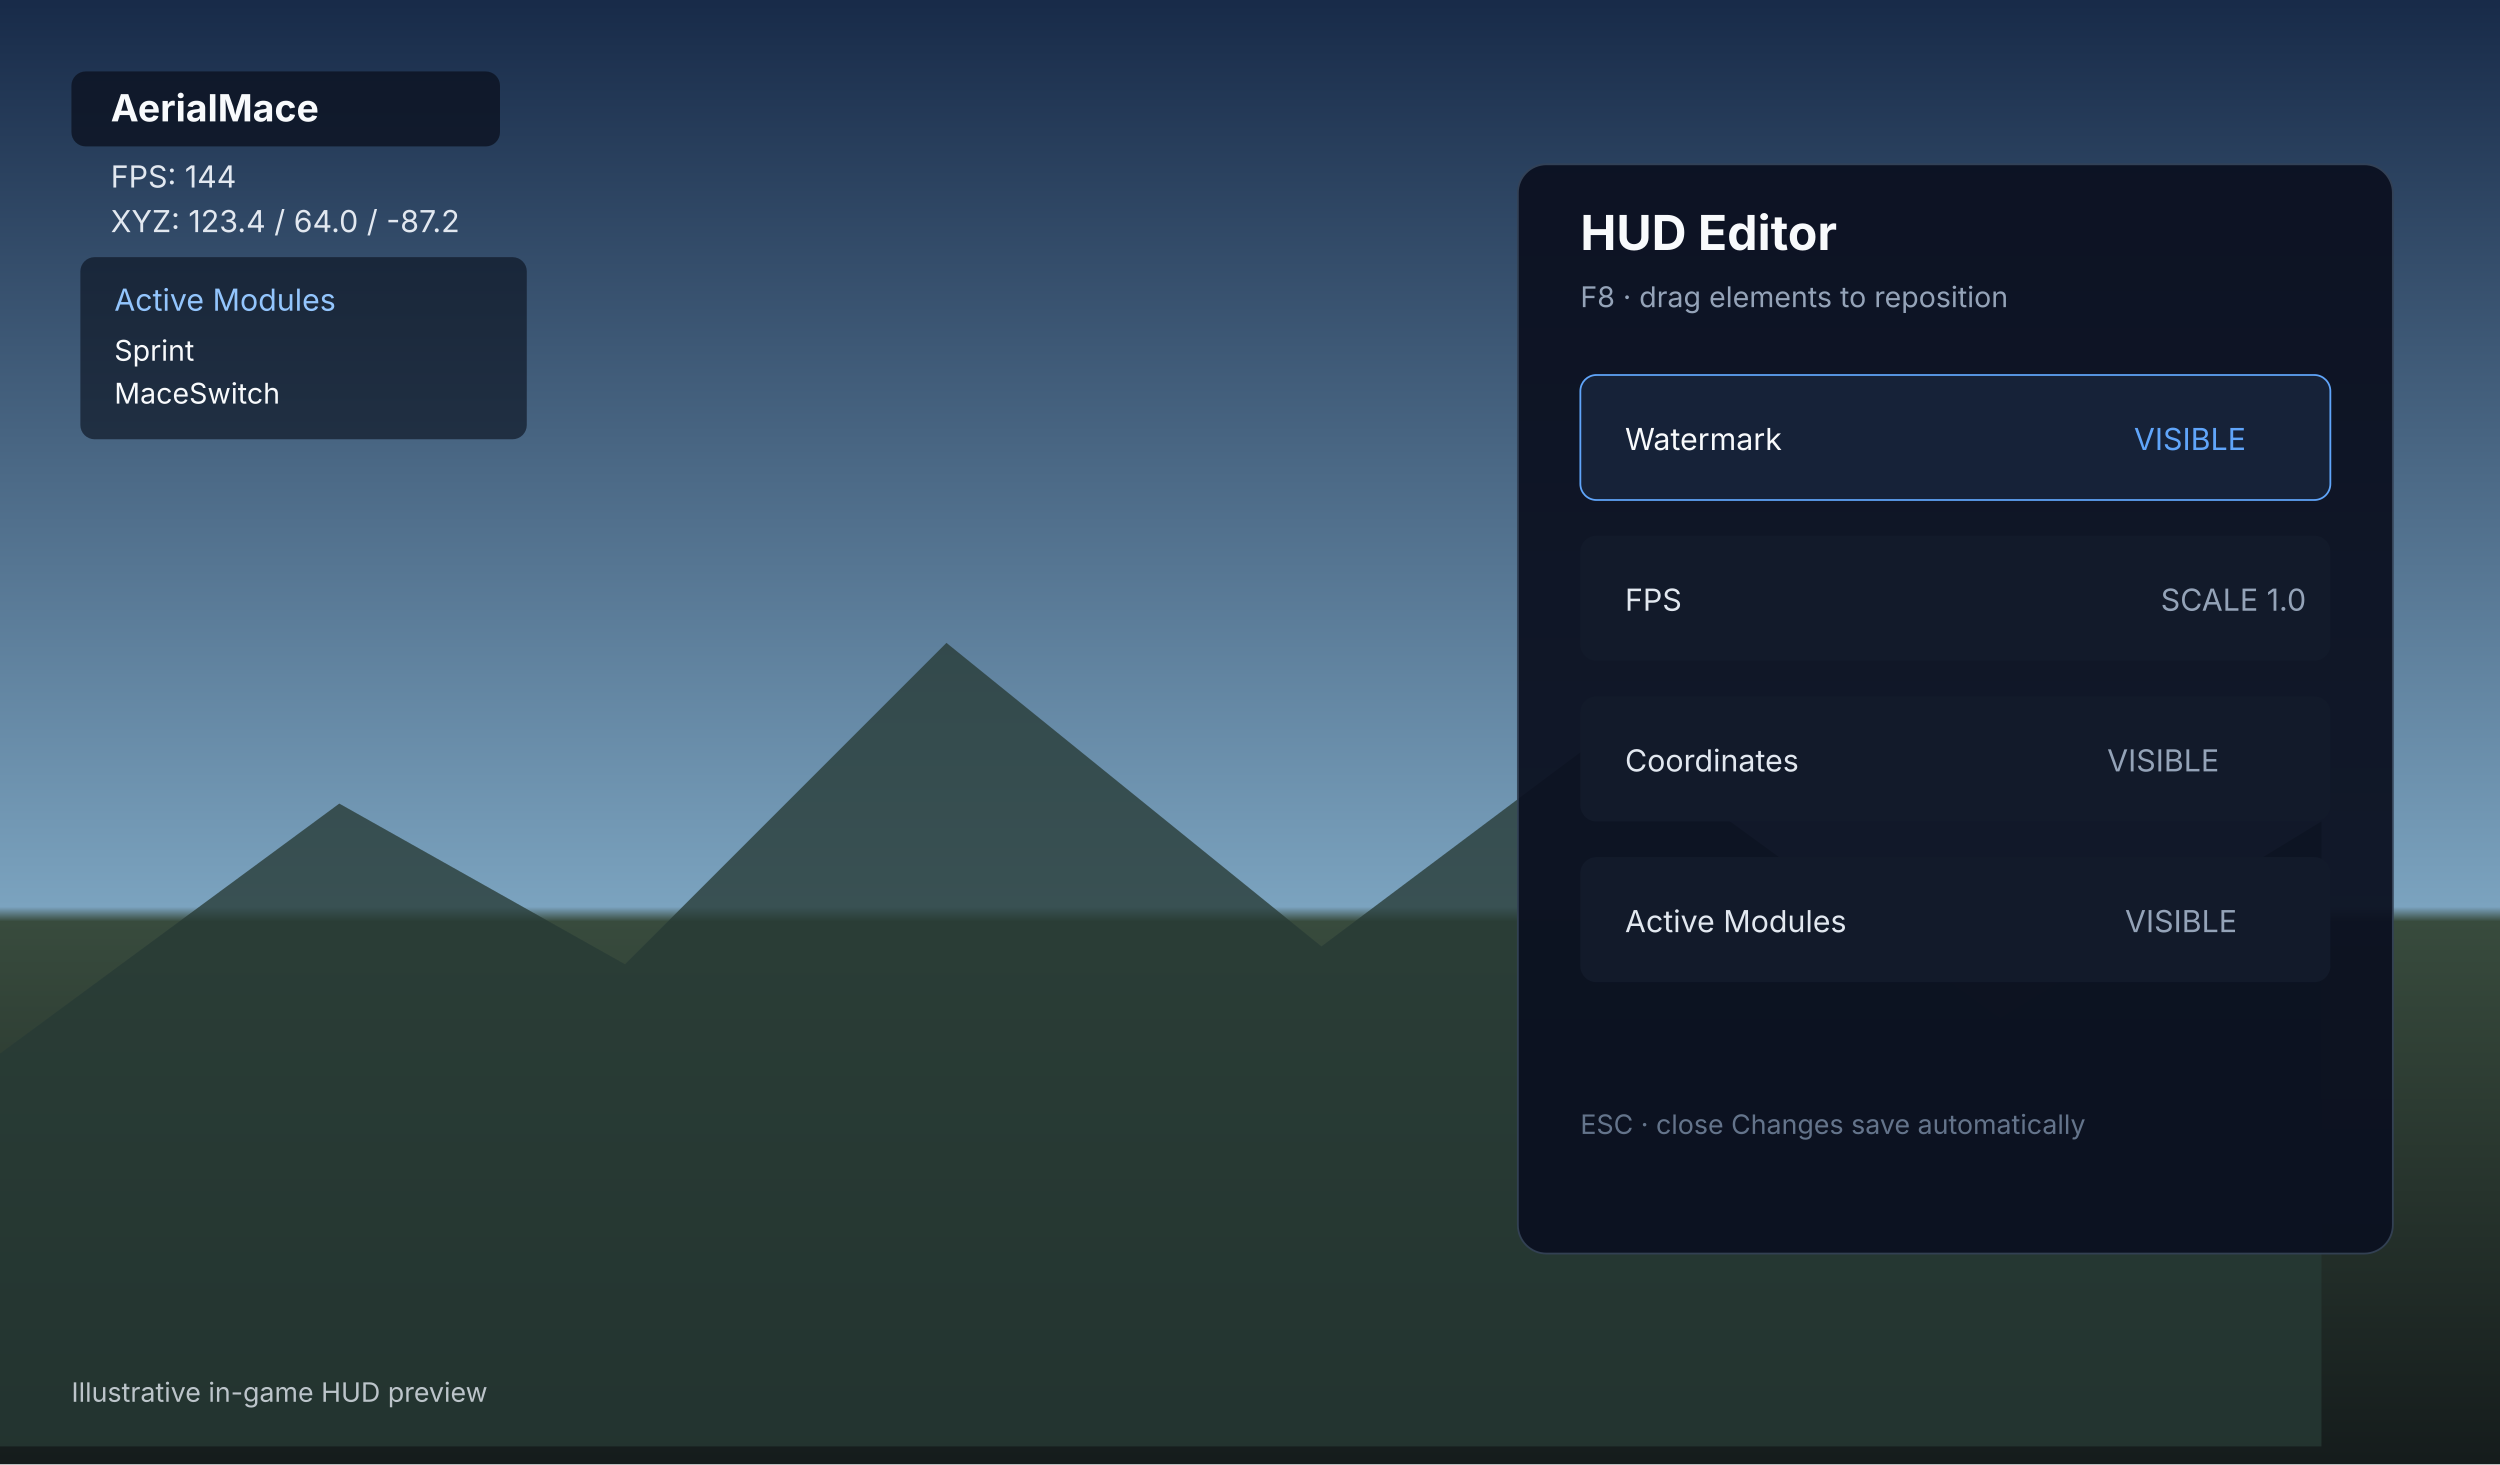
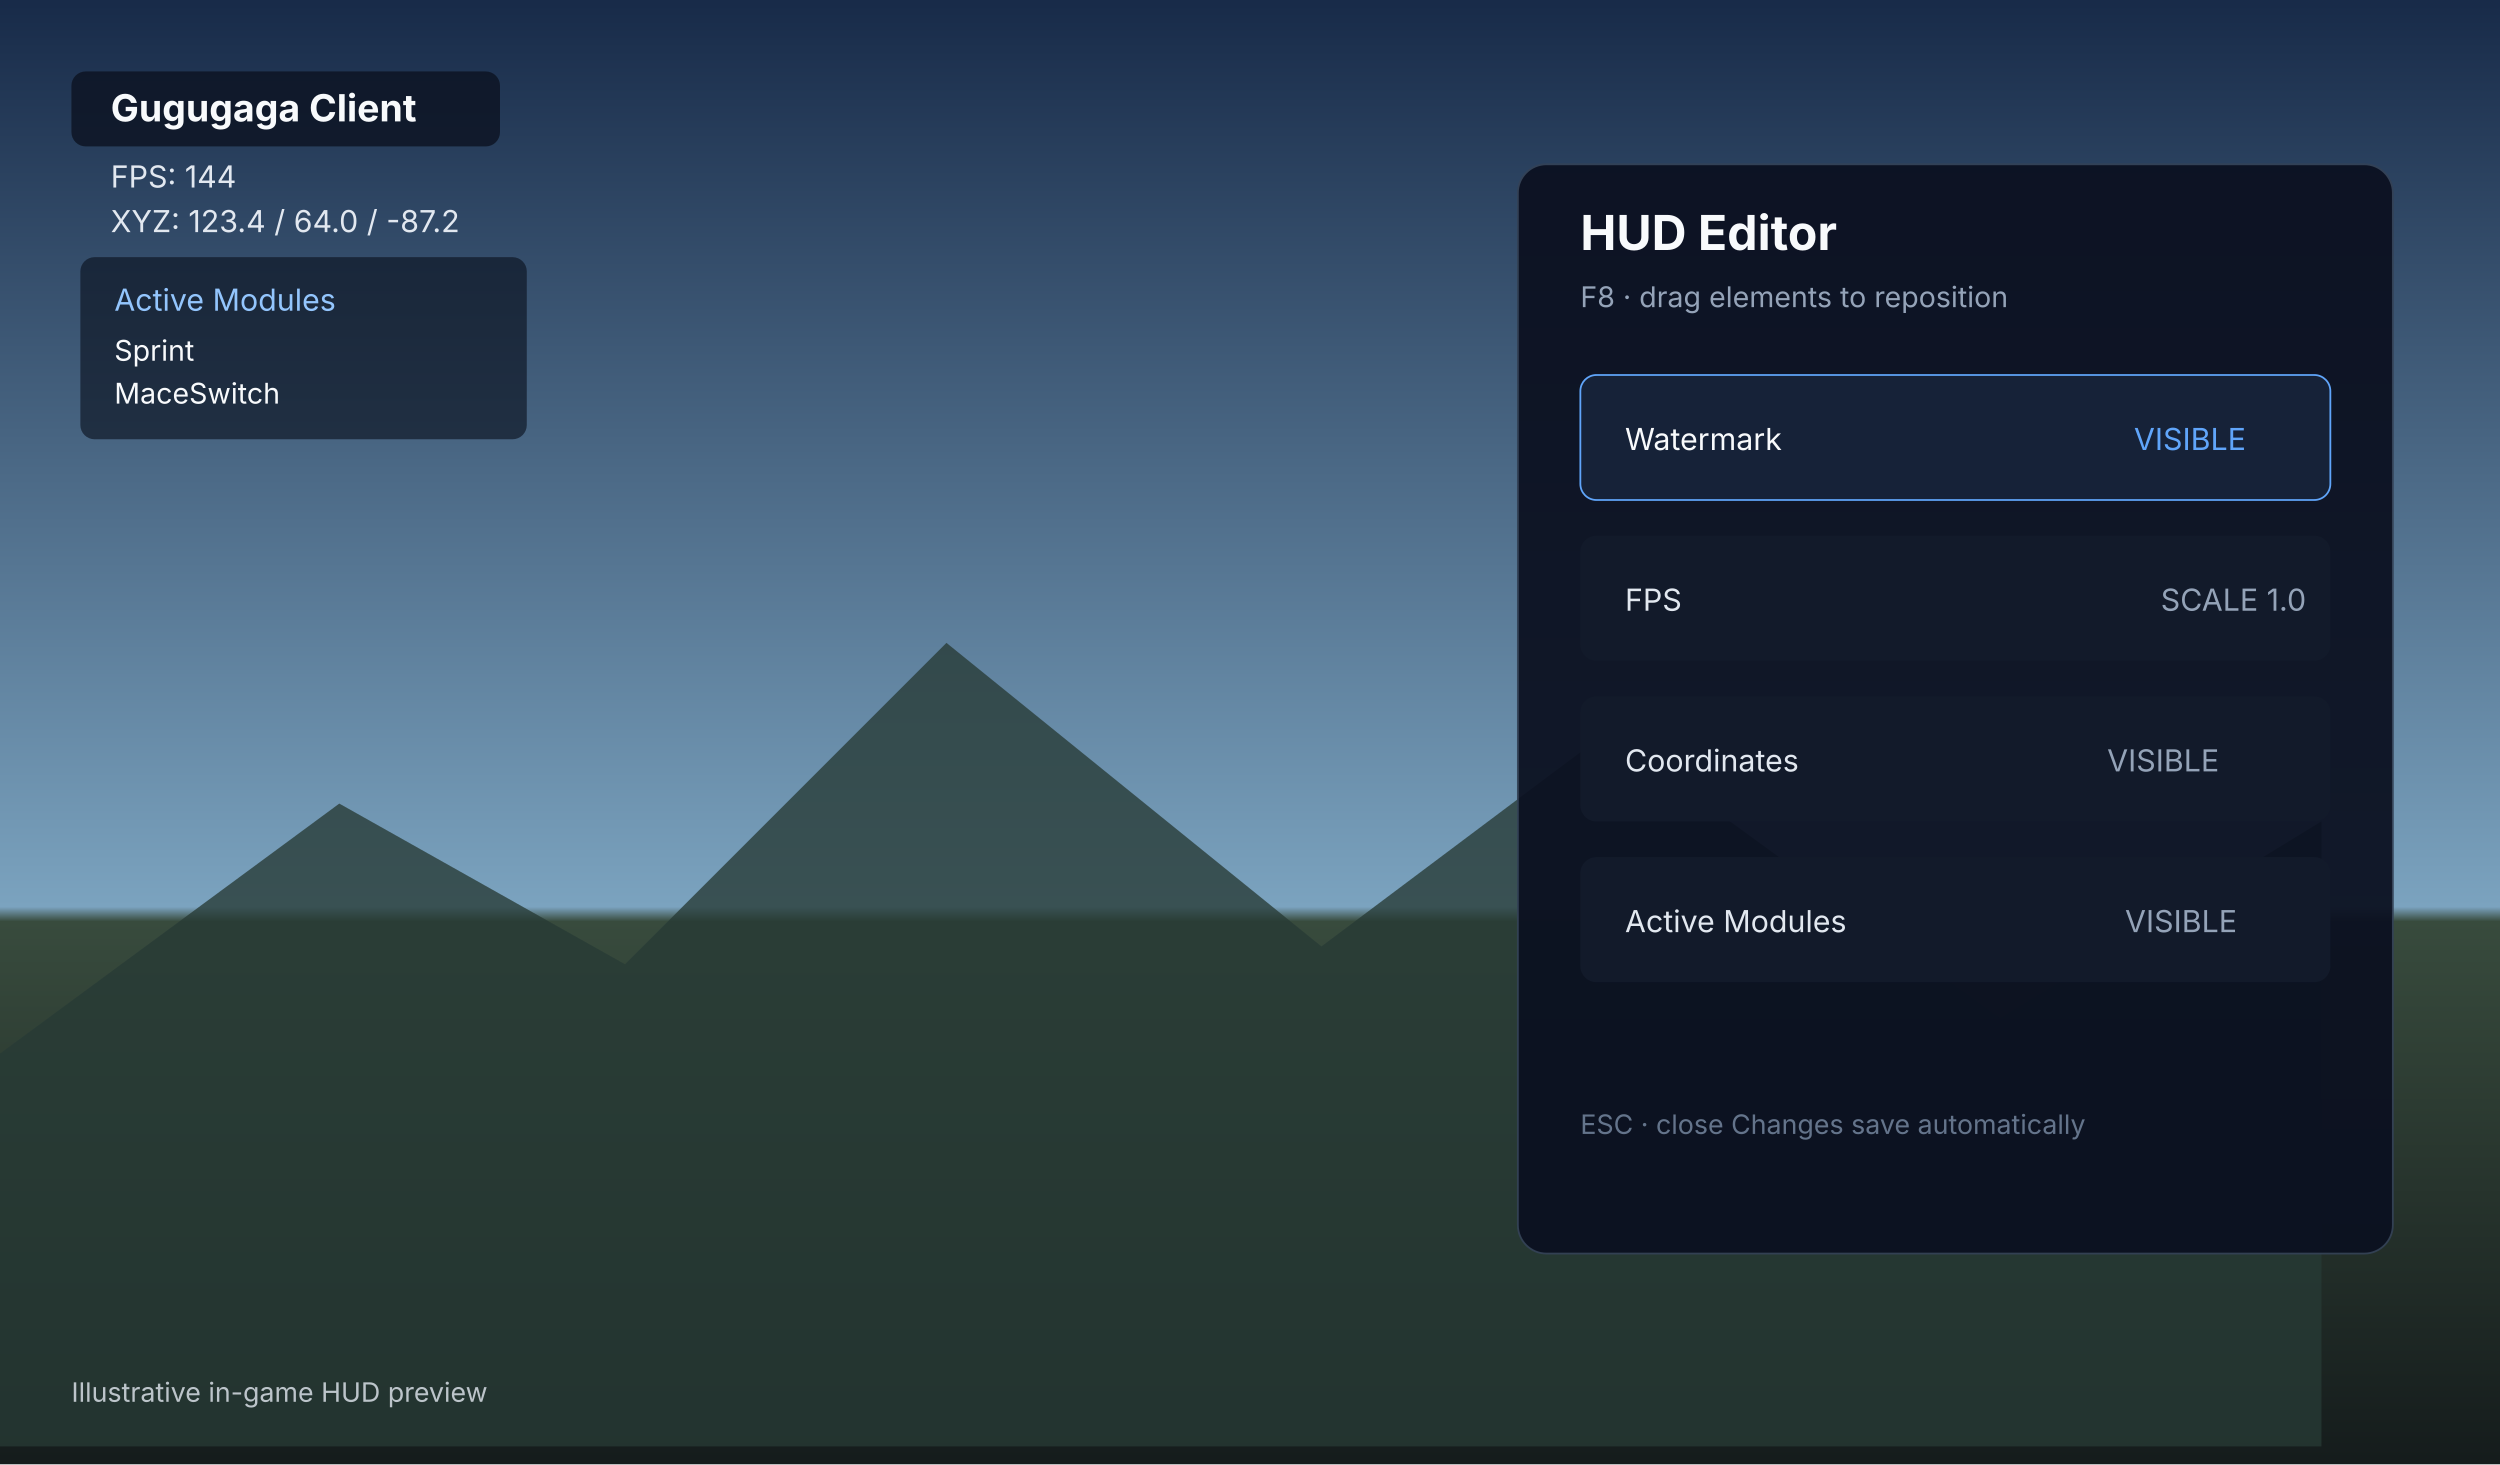
<svg xmlns="http://www.w3.org/2000/svg" width="1400" height="820" viewBox="0 0 1400 820">
  <defs>
    <linearGradient id="sky" x2="0" y2="1">
      <stop stop-color="#182b49" />
      <stop offset=".62" stop-color="#7ba3bf" />
      <stop offset=".63" stop-color="#384b3d" />
      <stop offset="1" stop-color="#151c1c" />
    </linearGradient>
  </defs>
  <rect width="1400" height="820" fill="url(#sky)" />
  <path d="M0 590l190-140 160 90 180-180 210 170 160-120 220 160 180-110v350H0z" fill="#273a35" opacity=".78" />
  <rect x="40" y="40" width="240" height="42" rx="8" fill="#0b1220" opacity=".8" />
-   <text x="62" y="68" fill="#f8fafc" font-family="Inter,Arial" font-size="21" font-weight="700">AerialMace</text>
+   <text x="62" y="68" fill="#f8fafc" font-family="Inter,Arial" font-size="21" font-weight="700">Gugugaga Client</text>
  <text x="62" y="105" fill="#e2e8f0" font-family="Inter,Arial" font-size="17">FPS: 144</text>
  <text x="62" y="130" fill="#e2e8f0" font-family="Inter,Arial" font-size="17">XYZ: 123.4 / 64.0 / -87.2</text>
  <rect x="45" y="144" width="250" height="102" rx="8" fill="#0b1220" opacity=".65" />
  <text x="64" y="174" fill="#93c5fd" font-family="Inter,Arial" font-size="17">Active Modules</text>
  <text x="64" y="202" fill="#f8fafc" font-family="Inter,Arial" font-size="16">Sprint</text>
  <text x="64" y="226" fill="#f8fafc" font-family="Inter,Arial" font-size="16">MaceSwitch</text>
  <rect x="850" y="92" width="490" height="610" rx="16" fill="#0b1020" opacity=".94" stroke="#334155" />
  <text x="885" y="140" fill="#f8fafc" font-family="Inter,Arial" font-size="27" font-weight="700">HUD Editor</text>
  <text x="885" y="172" fill="#94a3b8" font-family="Inter,Arial" font-size="16">F8 · drag elements to reposition</text>
  <g font-family="Inter,Arial" font-size="17">
    <rect x="885" y="210" width="420" height="70" rx="9" fill="#162238" stroke="#60a5fa" />
    <text x="910" y="252" fill="#f8fafc">Watermark</text>
    <text x="1195" y="252" fill="#60a5fa">VISIBLE</text>
    <rect x="885" y="300" width="420" height="70" rx="9" fill="#121a2a" />
    <text x="910" y="342" fill="#e2e8f0">FPS</text>
    <text x="1210" y="342" fill="#94a3b8">SCALE 1.0</text>
    <rect x="885" y="390" width="420" height="70" rx="9" fill="#121a2a" />
    <text x="910" y="432" fill="#e2e8f0">Coordinates</text>
    <text x="1180" y="432" fill="#94a3b8">VISIBLE</text>
    <rect x="885" y="480" width="420" height="70" rx="9" fill="#121a2a" />
    <text x="910" y="522" fill="#e2e8f0">Active Modules</text>
    <text x="1190" y="522" fill="#94a3b8">VISIBLE</text>
  </g>
  <text x="885" y="635" fill="#64748b" font-family="Inter,Arial" font-size="15">ESC · close    Changes save automatically</text>
  <text x="40" y="785" fill="#e2e8f0" font-family="Inter,Arial" font-size="15" opacity=".8">Illustrative in-game HUD preview</text>
</svg>
